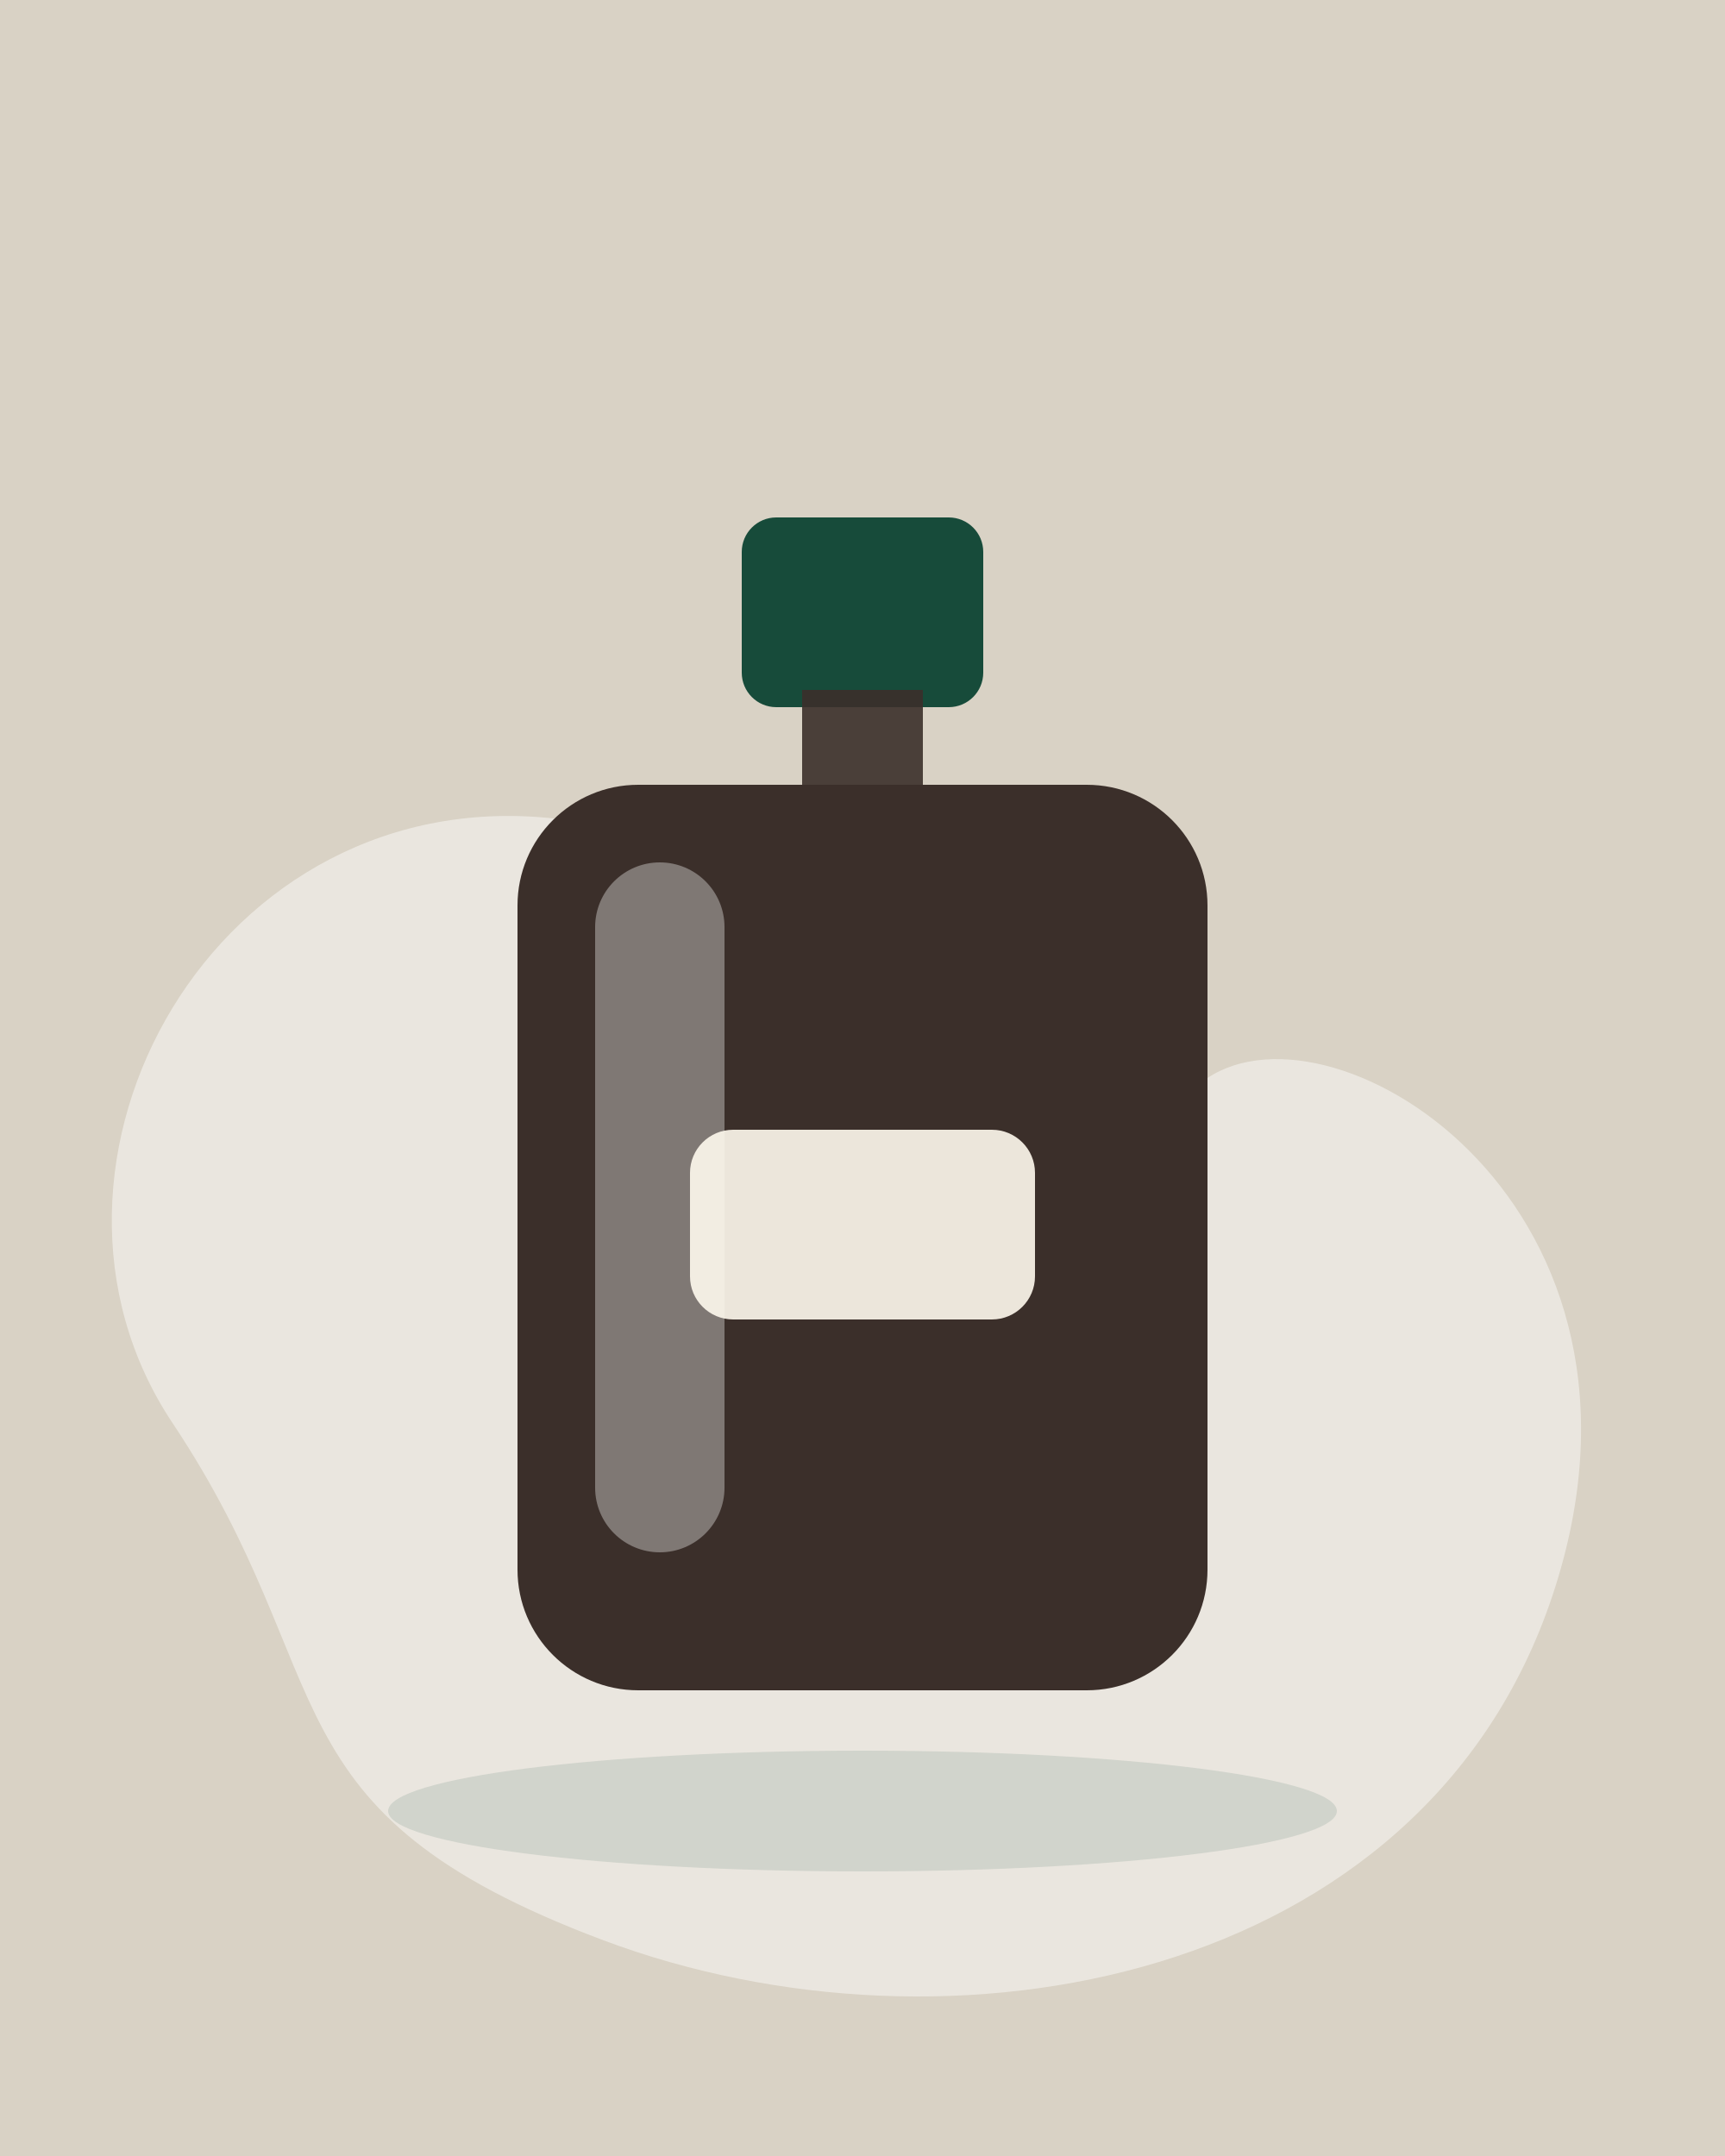
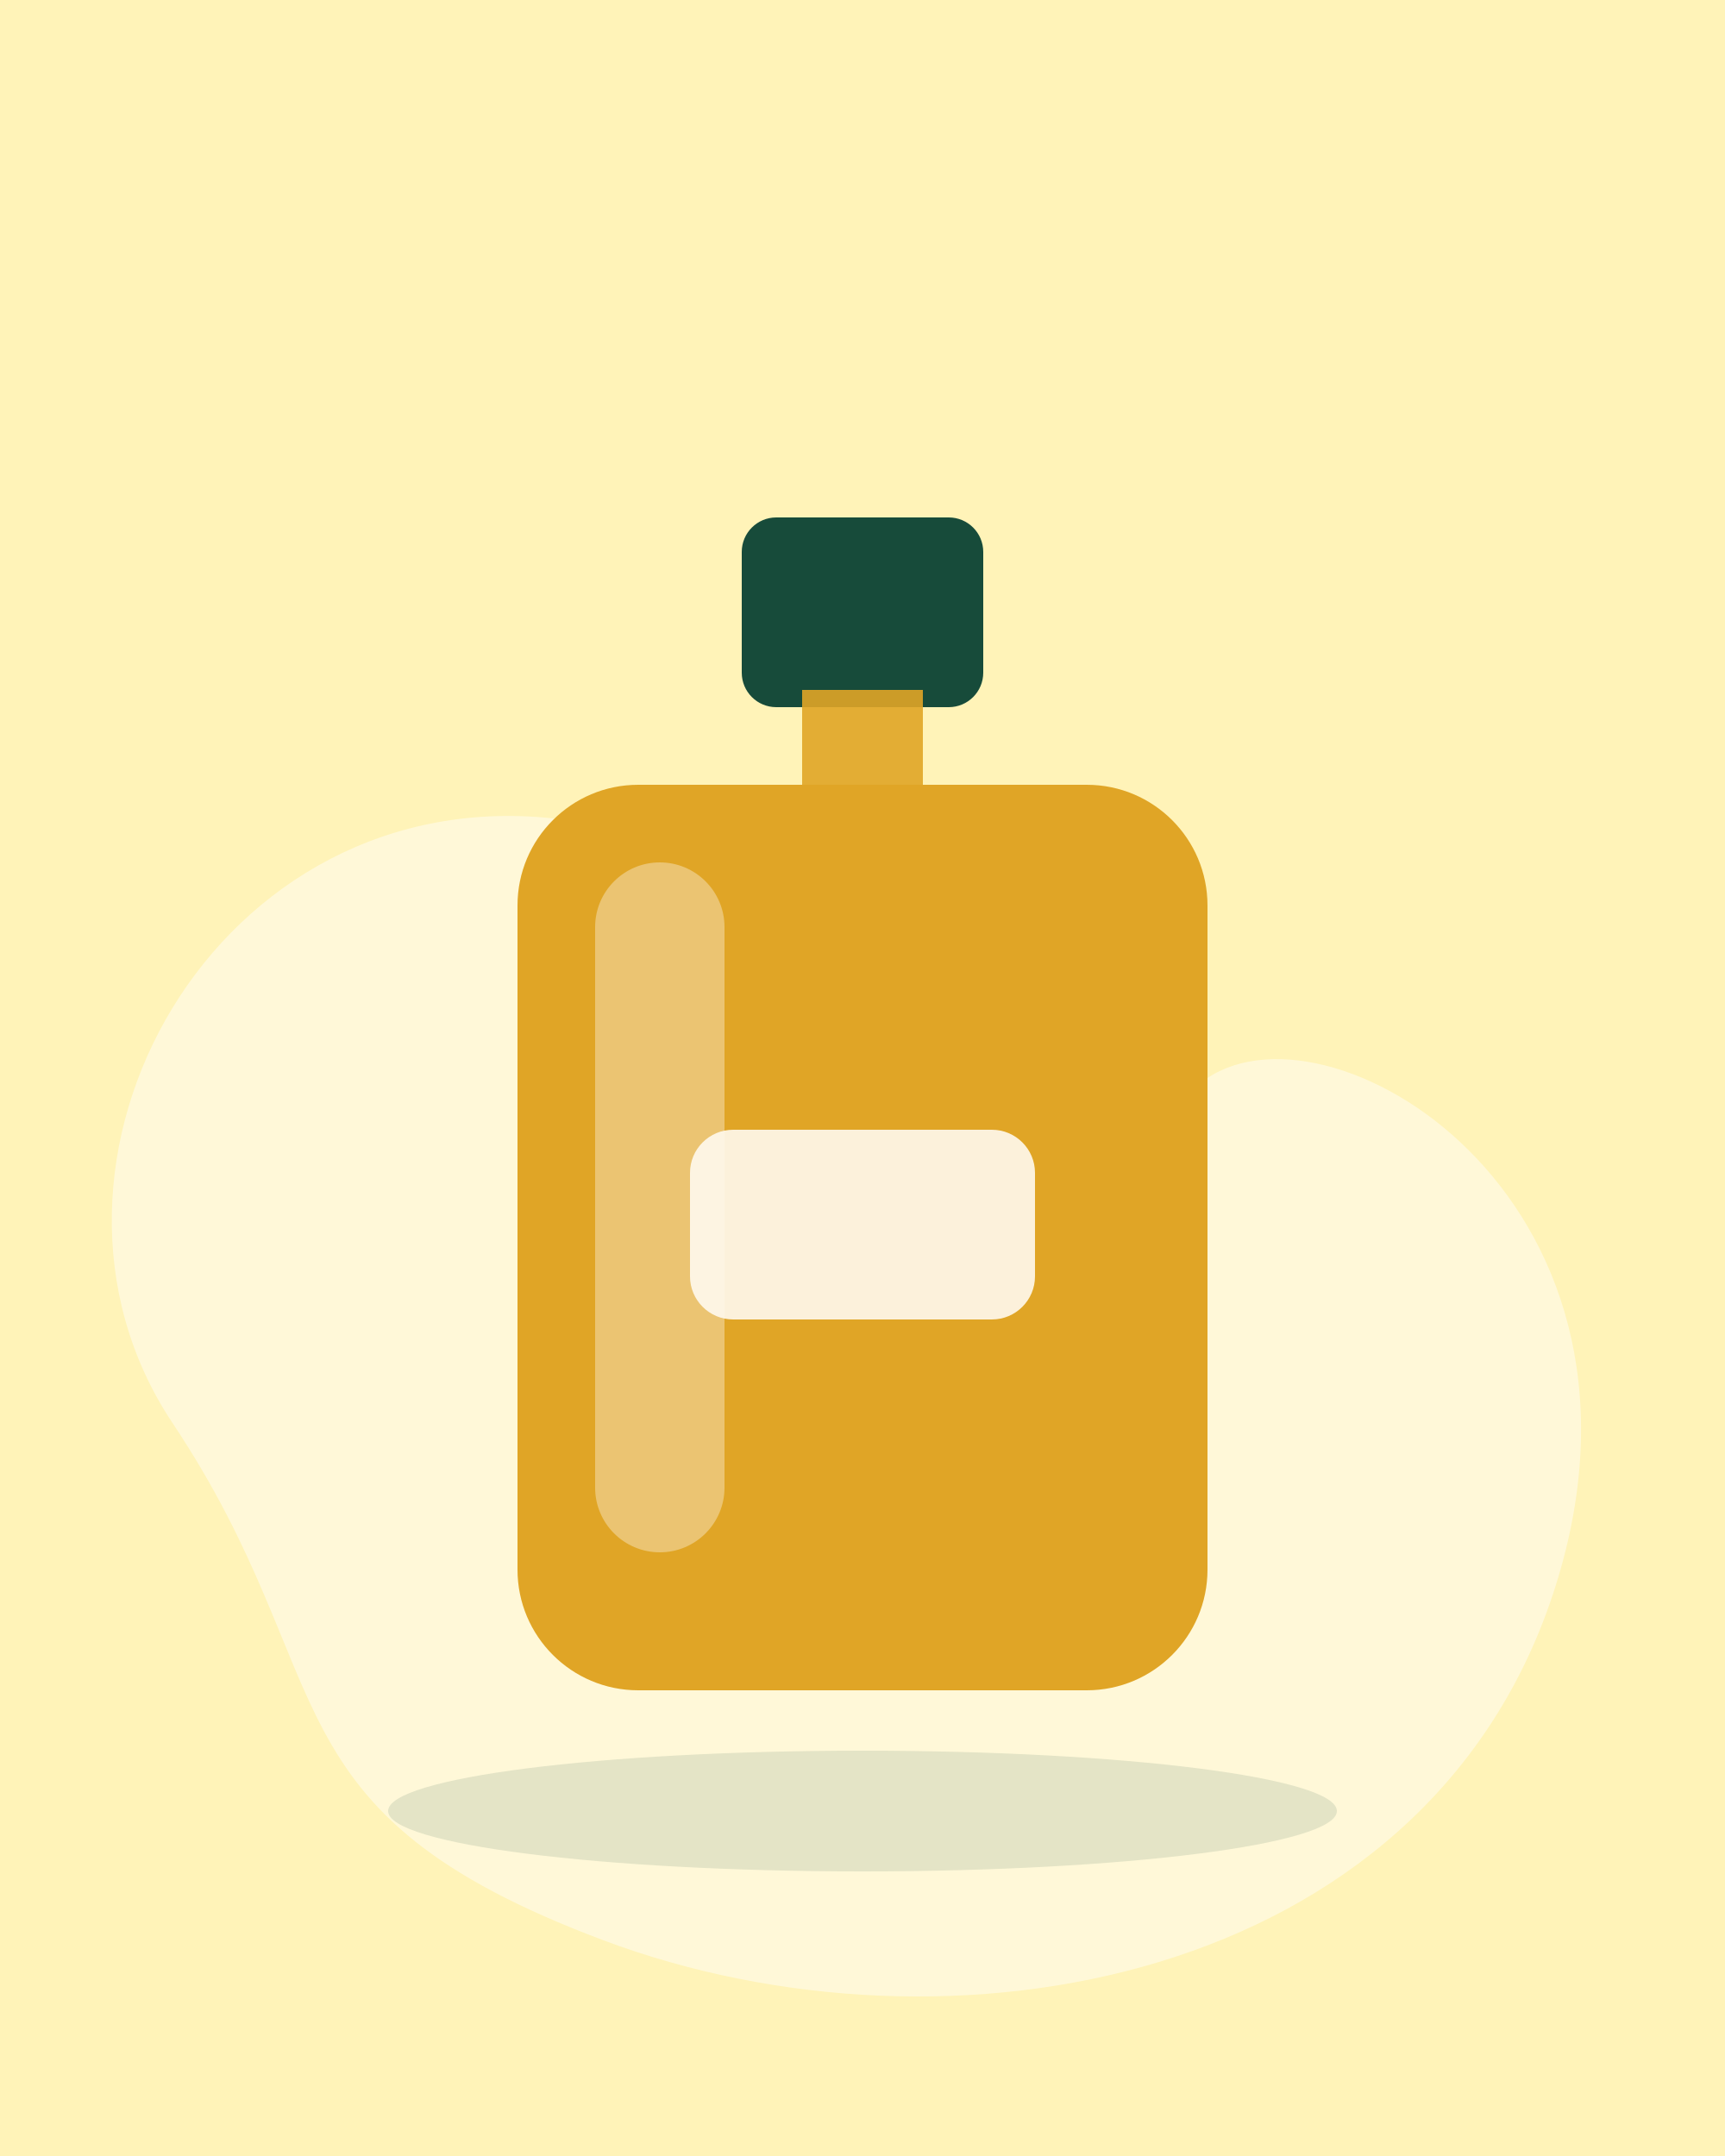
<svg xmlns="http://www.w3.org/2000/svg" viewBox="0 0 400 500" width="400" height="500">
-   <rect width="400" height="500" fill="#D9D2C5" />
+   <rect width="400" height="500" fill="#FFF3B8" />
  <path d="M40 330c-40-60 10-150 90-140s120 80 150 60 110 30 80 120-140 110-220 80-60-60-100-120z" fill="#ffffff" opacity="0.45" />
  <rect x="172" y="120" width="56" height="44" rx="8" fill="#174B3A" />
-   <rect x="186" y="160" width="28" height="26" fill="#3B2F2A" opacity="0.9" />
-   <rect x="120" y="182" width="160" height="210" rx="28" fill="#3B2F2A" />
+   <rect x="186" y="160" width="28" height="26" fill="#E0A526" opacity="0.9" />
+   <rect x="120" y="182" width="160" height="210" rx="28" fill="#E0A526" />
  <rect x="138" y="200" width="30" height="160" rx="15" fill="#ffffff" opacity="0.35" />
  <rect x="160" y="262" width="80" height="44" rx="10" fill="#FFF9EE" opacity="0.9" />
  <ellipse cx="200" cy="420" rx="110" ry="14" fill="#174B3A" opacity="0.12" />
</svg>
